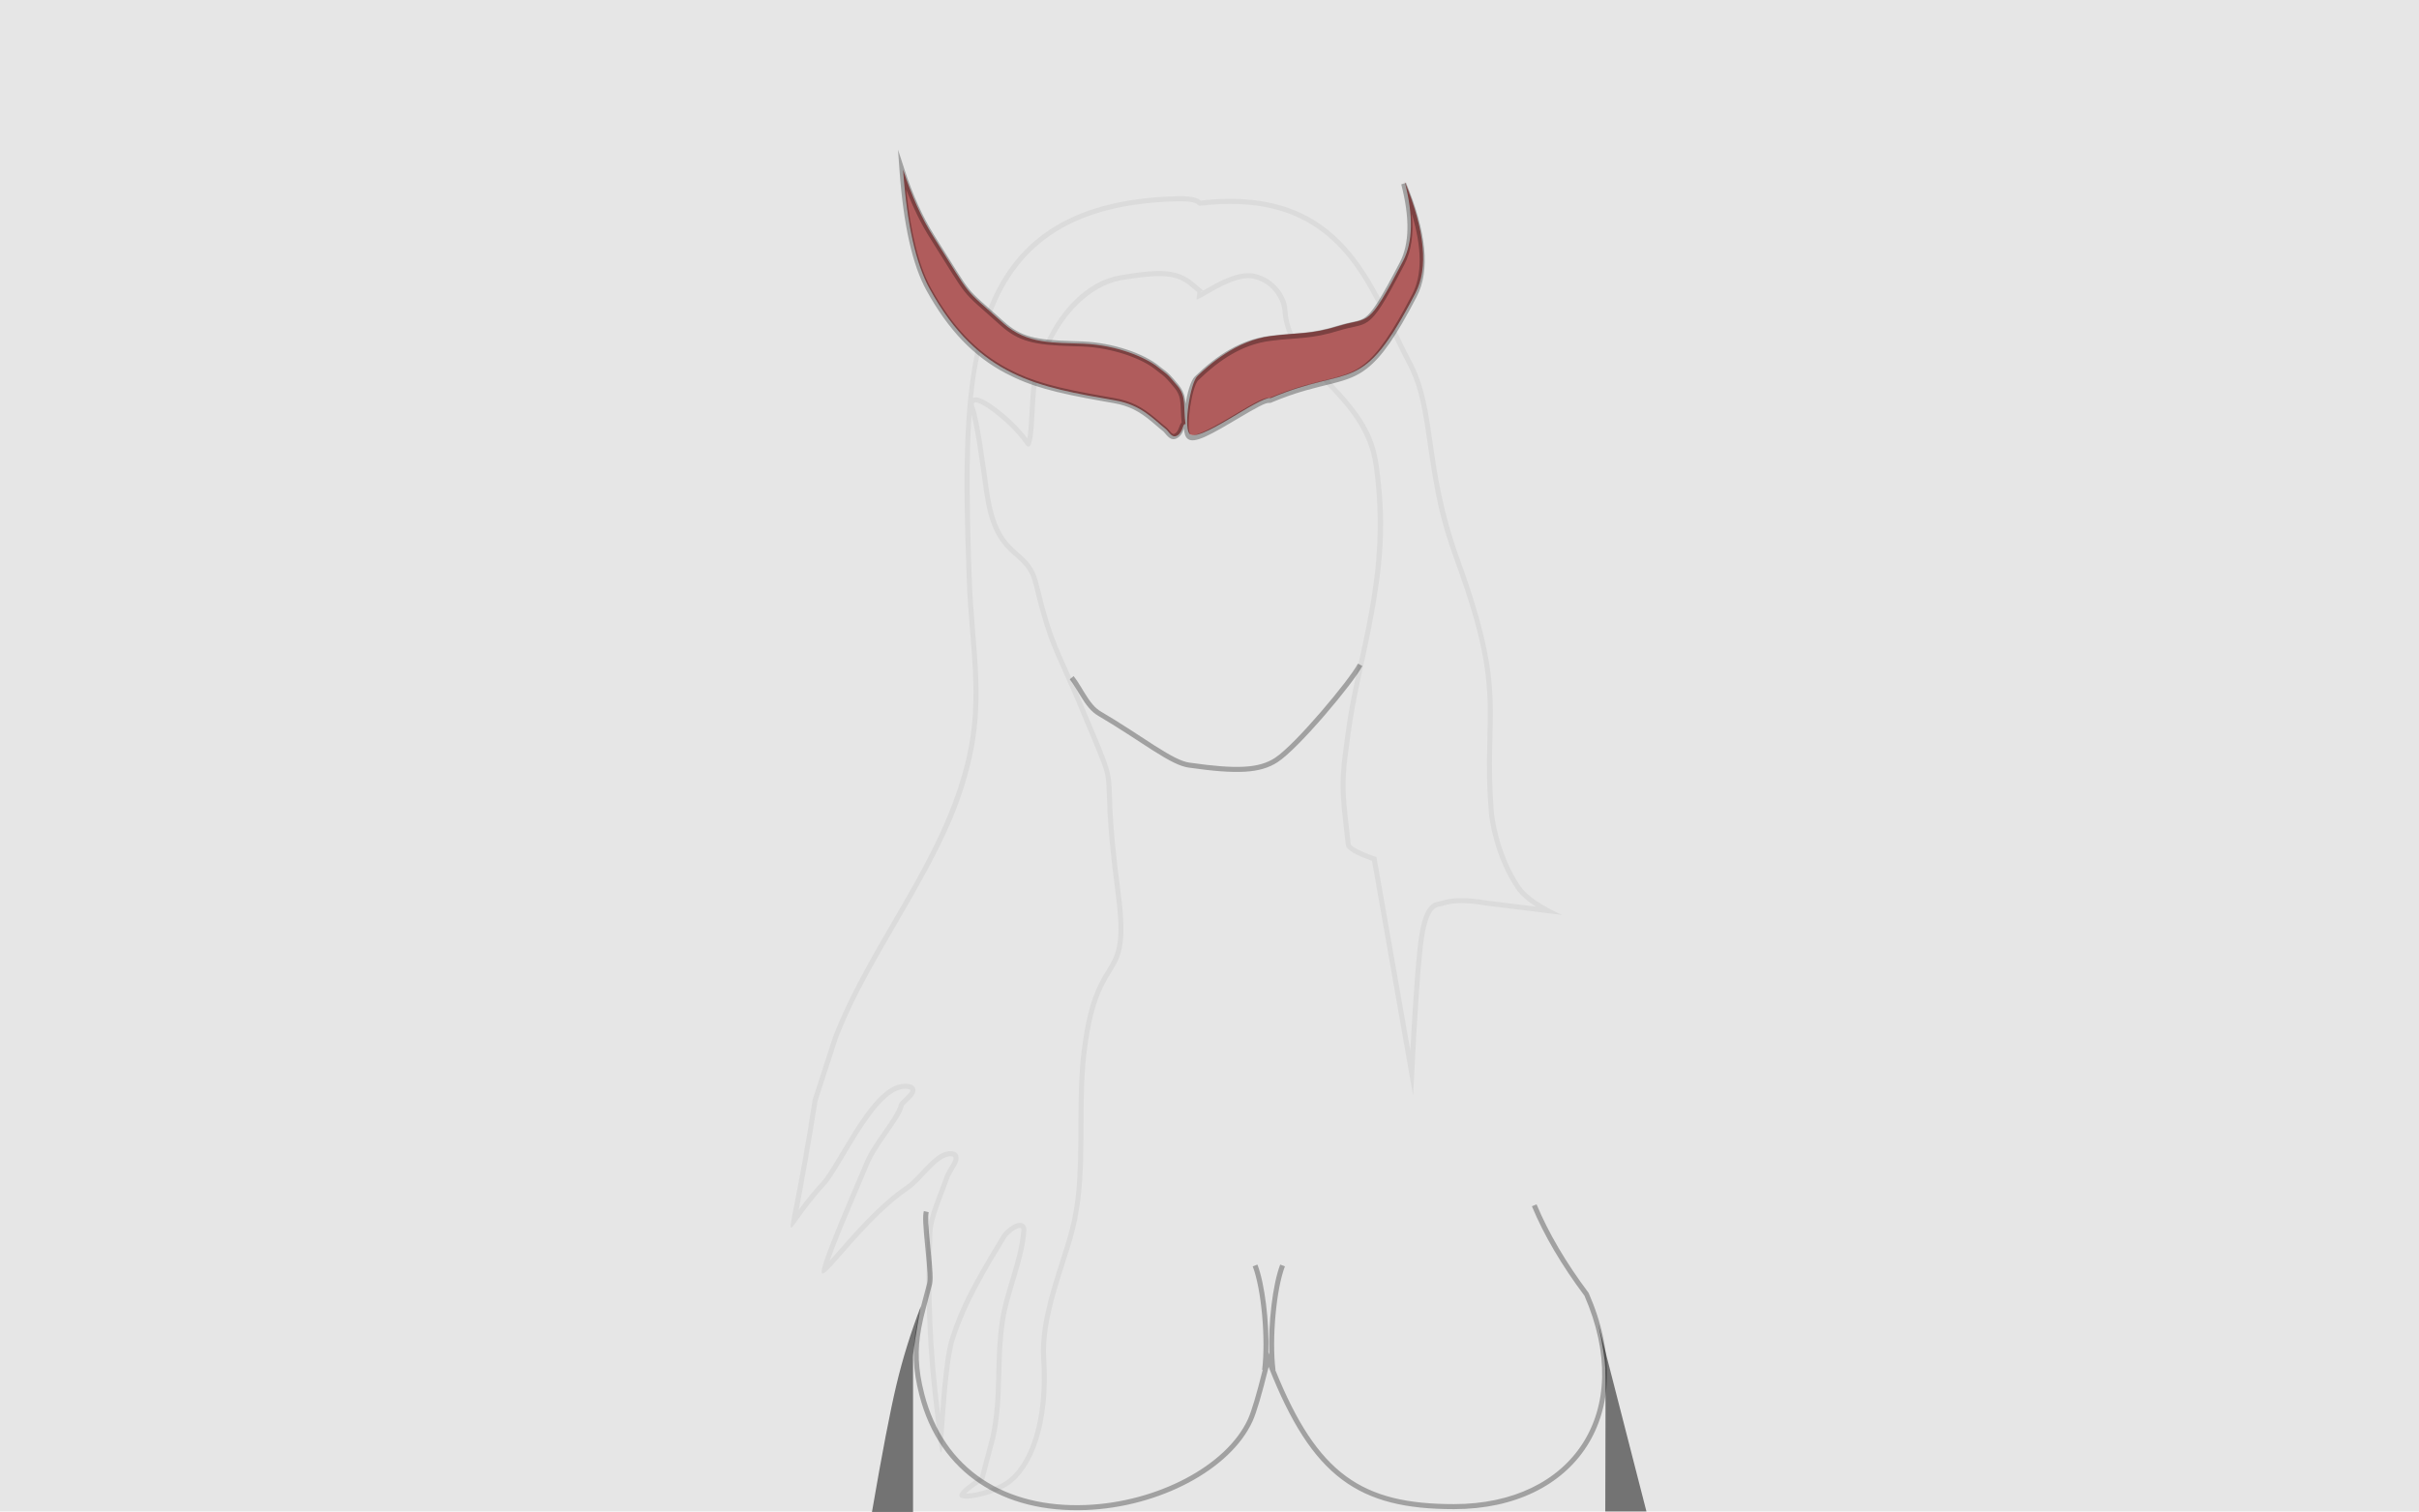
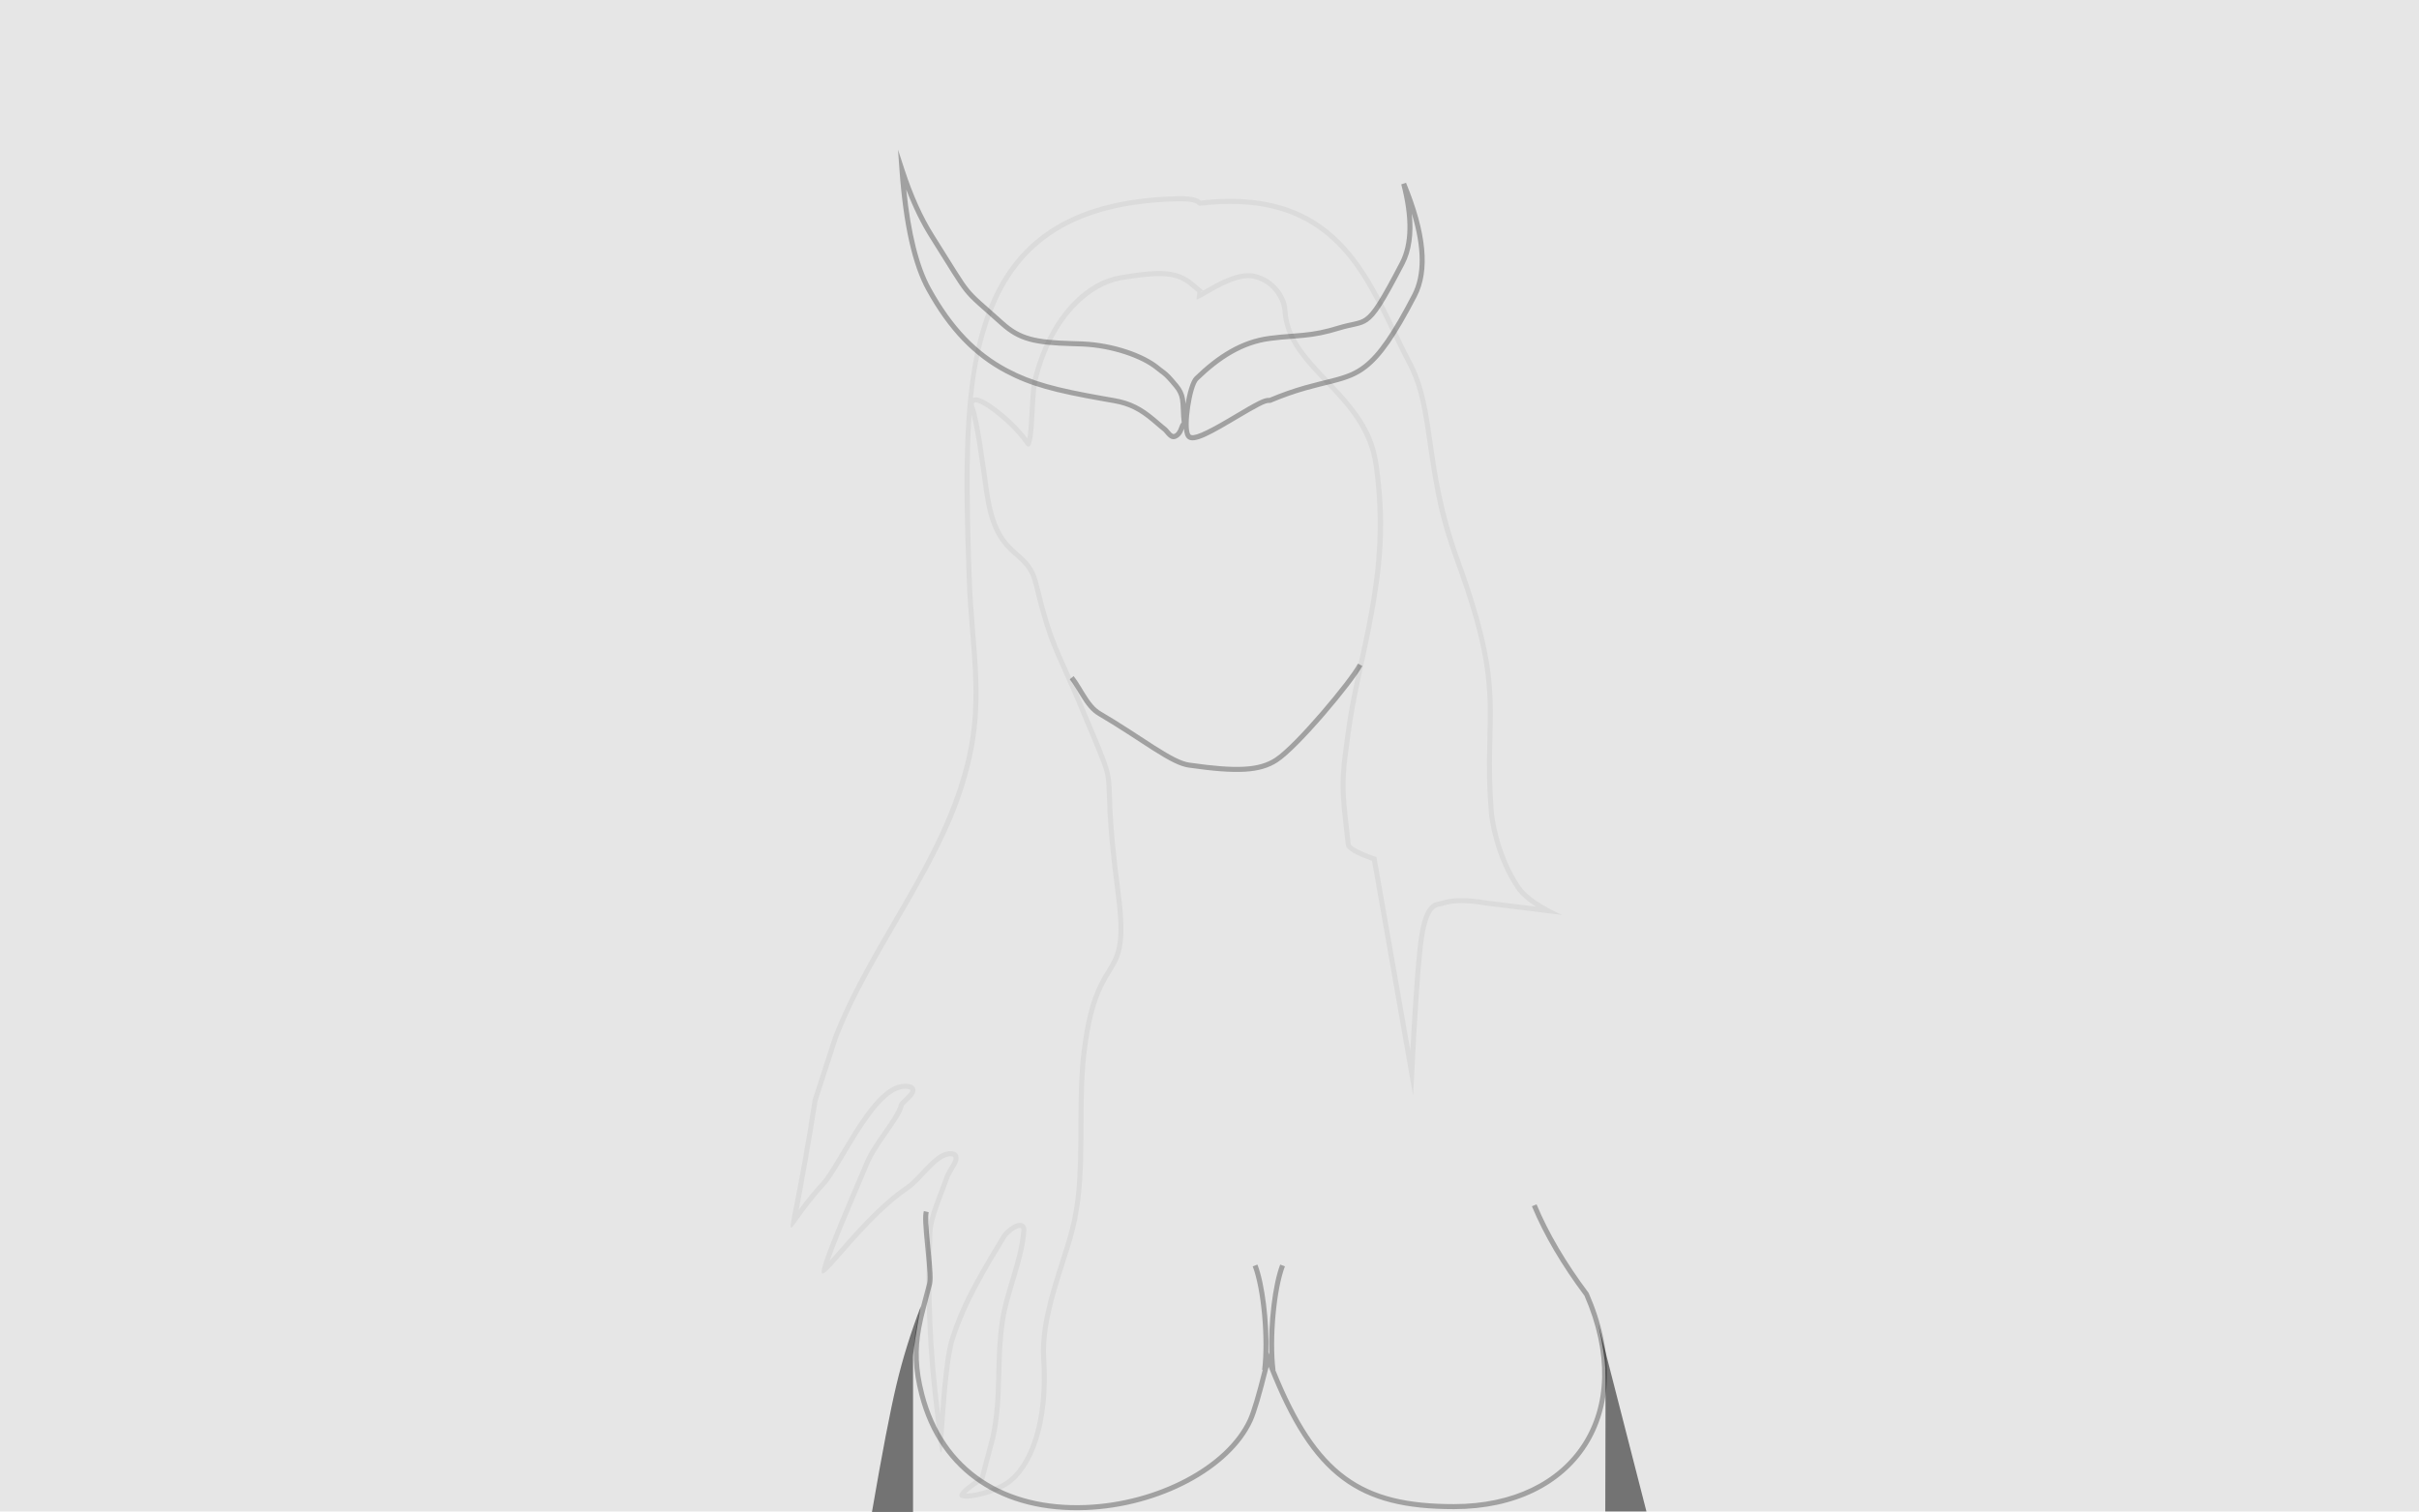
<svg xmlns="http://www.w3.org/2000/svg" width="480px" height="300px" viewBox="0 0 480 300" version="1.1">
  <defs />
  <g id="Avatars" stroke="none" stroke-width="1" fill="none" fill-rule="evenodd">
    <rect id="Frame" fill="#E6E6E6" x="0" y="0" width="480" height="300" />
    <g id="Tiefling" transform="translate(120, 29)">
      <g id="Female" transform="translate(14, 0)">
        <path d="M4.423,270.73 C7.009,242.587 8.919,224.791 10.154,217.343 C11.039,211.999 9.57,206.475 10.177,201.091 C11.403,190.229 18.902,165.438 24.655,161.748 C29.801,158.447 45.664,156.967 51.309,154.619 C56.639,152.401 81.553,149.197 85.446,144.932 C88.517,141.567 87.933,133.413 83.693,120.47 C73.369,110.859 67.786,104.484 66.945,101.344 C65.7,96.699 62.531,69.675 59.739,56.426 C56.946,43.177 67.035,28.554 70.948,24.866 C85.184,11.448 123.276,4.065 136.799,28.429 C141.921,37.656 144.17,59.408 145.957,79.547 C146.976,91.033 143.813,107.251 140.913,110.856 C139.673,112.396 136.799,116.031 135.057,116.031 C133.896,116.031 133.896,117.872 135.057,121.555 L138.447,140.801 C147.362,143.764 155.271,149.731 164.607,150.86 C195.689,154.619 184.844,153.066 203.665,171.216 C214.037,181.217 218.79,214.906 220.604,226.738 C221.619,233.355 224.425,248.019 229.024,270.73 L195.689,270.73 L0.057,270.73 L4.423,270.73 Z" id="body" fill="{skin-color}" />
        <path d="M39.007,271.199 C41.006,259.557 42.627,251.119 43.869,245.886 C45.112,240.653 46.732,235.441 48.731,230.25 C47.694,235.969 47.175,239.344 47.175,240.375 C47.175,241.406 47.175,251.681 47.175,271.199 L39.007,271.199 Z" id="armpit-l" fill="#000000" opacity="0.5" />
        <path d="M183.117,270.995 L192.703,233.641 C191.82,237.92 191.348,240.886 191.285,242.54 C191.222,244.194 191.222,253.679 191.285,270.995 L183.117,270.995 Z" id="armpit-r" fill="#000000" opacity="0.5" transform="translate(187.91, 252.318) scale(-1, 1) translate(-187.91, -252.318) " />
        <path d="M119.045,242.878 C127.423,263.656 136.27,269.53 154.508,269.53 C178.055,269.53 190.448,251.192 180.403,228.177 C175.851,222.089 172.375,216.17 169.976,210.417 L170.899,210.032 C173.271,215.719 176.717,221.583 181.238,227.625 C191.676,251.431 178.786,270.53 154.508,270.53 C135.578,270.53 126.381,264.223 117.736,242.295 C116.37,247.821 115.307,251.413 114.535,253.097 C110.117,262.733 95.986,270.14 81.48,270.706 C65.201,271.342 52.451,263.544 48.426,247.879 C47.119,242.796 47,238.838 47.819,234.395 C48.046,233.164 48.34,231.897 48.766,230.257 C48.936,229.603 49.734,226.625 49.955,225.776 C50.172,224.937 50.068,223.226 49.624,218.777 C49.163,214.158 49.06,212.431 49.315,211.368 L50.287,211.601 C50.073,212.495 50.178,214.263 50.613,218.612 C51.087,223.36 51.187,225.009 50.922,226.027 C50.701,226.882 49.902,229.859 49.734,230.509 C49.314,232.127 49.025,233.373 48.803,234.577 C48.009,238.878 48.124,242.689 49.394,247.63 C53.292,262.798 65.599,270.325 81.441,269.707 C95.603,269.154 109.385,261.93 113.626,252.681 C114.326,251.153 115.307,247.88 116.558,242.886 L116.448,242.872 C117.192,236.679 116.301,226.849 114.575,222.342 L115.509,221.984 C116.986,225.842 117.861,233.33 117.691,239.395 L117.865,239.85 C117.636,233.709 118.518,225.94 120.032,221.984 L120.965,222.342 C119.24,226.849 118.349,236.679 119.093,242.872 L119.045,242.878 Z" id="breast" fill="#000000" fill-rule="nonzero" opacity="0.3" />
        <path d="M78.264,105.821 L79.04,105.191 C79.49,105.745 79.898,106.357 80.48,107.318 C80.579,107.48 80.965,108.123 81.061,108.282 C82.361,110.425 83.248,111.52 84.477,112.241 C86.34,113.333 88.143,114.456 90.283,115.84 C90.771,116.156 94.223,118.411 95.125,118.987 C98.511,121.146 100.474,122.14 102.001,122.359 C111.384,123.707 115.786,123.502 118.971,121.434 C123.042,118.789 133.812,105.89 135.451,102.715 L136.34,103.174 C134.627,106.493 123.746,119.525 119.515,122.272 C116.06,124.516 111.472,124.73 101.858,123.349 C100.139,123.102 98.097,122.068 94.588,119.83 C93.679,119.251 90.224,116.993 89.74,116.68 C87.611,115.303 85.82,114.187 83.971,113.104 C82.555,112.273 81.587,111.078 80.206,108.8 C80.109,108.64 79.722,107.996 79.625,107.837 C79.065,106.912 78.678,106.331 78.264,105.821 Z" id="jaw" fill="#000000" fill-rule="nonzero" opacity="0.3" />
        <path d="M104.261,10.811 C133.141,7.555 138.357,28.113 146.09,42.716 C151.332,52.615 148.886,63.36 155.67,82.048 C165.71,109.704 160.742,111.927 162.456,132.488 C162.47,132.657 163.245,140.337 167.681,146.885 C168.933,148.733 171.691,150.636 175.954,152.594 L161.001,150.751 C157.157,150.088 154.294,150.088 152.411,150.751 C151.428,151.098 149.619,150.231 148.57,157.076 C147.93,161.247 147.207,171.706 146.401,188.453 L138.244,141.853 C134.884,140.687 133.15,139.63 133.041,138.682 C131.647,126.539 131.647,126.539 133.041,116.23 C135.258,99.838 141.609,85.324 138.583,63.455 C136.588,49.037 121.123,44.67 120.466,32.529 C120.402,31.344 119.069,27.331 114.807,26.33 C111.801,25.623 107.38,28.302 105.029,29.669 C104.954,29.79 104.859,29.849 104.74,29.836 C103.882,30.33 103.371,30.587 103.424,30.317 C103.506,29.896 103.554,29.451 103.575,28.986 C100.437,26.342 99.417,24.72 88.337,26.65 C82.855,27.605 75.171,33.391 71.919,46.346 C70.924,50.31 71.675,62.401 69.381,59.063 C66.19,54.421 58.259,48.728 59.339,51.667 C60.419,54.607 61.453,62.812 62.273,68.537 C64.264,82.439 70.147,78.821 72.088,86.883 C75.028,99.102 76.434,100.225 80.447,109.776 C90.011,132.534 84.407,118.015 88.332,147.901 C90.941,167.761 84.217,158.438 81.624,179.711 C80.178,191.576 82.173,203.954 79.178,215.497 C77.432,222.227 73.051,232.344 73.592,240.59 C74.447,253.632 70.956,262.419 66.182,265.739 C62.025,268.631 50.209,270.57 60.416,264.165 L62.555,256.071 C64.254,247.915 63.199,241.536 64.391,233.282 C65.282,227.111 68.199,221.324 68.67,215.103 C68.76,213.92 66.257,215.653 65.65,216.652 C61.763,223.039 57.817,229.566 55.495,236.755 C53.321,243.487 53.349,264.842 52.353,257.825 C50.277,243.207 49.392,230.28 50.033,215.494 C50.166,212.414 52.248,207.911 53.421,204.498 C53.925,203.029 56.077,200.604 54.835,200.492 C52.097,200.247 49.11,205.253 46.343,207.141 C32.165,216.811 20.36,241.95 37.629,201.497 C39.346,197.475 43.576,193.081 44.384,190.168 C44.617,189.332 47.525,187.468 46.367,187.186 C40.292,185.705 33.22,202.511 29.745,206.271 C19.915,216.909 22.12,222.992 27.25,189.27 L31.289,176.818 C38.795,157.521 52.973,142.037 57.769,121.516 C60.634,109.263 58.283,98.816 57.833,86.136 C56.364,44.764 56.028,11.074 99.454,9.952 C101.933,9.888 103.42,10.112 104.261,10.811 Z" id="hair" fill="{hair-color}" />
        <path d="M166.853,147.446 C164.841,144.476 163.405,141.089 162.445,137.557 C162.107,136.313 161.852,135.134 161.669,134.056 C161.554,133.382 161.479,132.81 161.46,132.571 C161.017,127.26 160.979,123.702 161.141,117.401 C161.201,115.029 161.218,114.244 161.225,113.076 C161.28,104.047 159.837,96.456 154.73,82.39 C151.707,74.063 150.816,69.65 149.071,57.543 C148.041,50.394 147.187,46.924 145.207,43.184 C144.538,41.921 143.872,40.589 143.007,38.801 C143.165,39.129 141.196,35.037 140.645,33.918 C136.618,25.734 133.336,20.898 128.619,17.217 C122.634,12.548 114.872,10.621 104.373,11.805 L103.95,11.852 L103.622,11.58 C103.05,11.105 101.81,10.891 99.48,10.952 C79.472,11.469 68.167,18.87 62.744,33.302 C60.889,38.238 59.718,43.4 59.067,49.964 C59.403,49.839 59.824,49.832 60.291,49.972 C61.056,50.202 62.117,50.818 63.347,51.714 C65.727,53.447 68.256,55.859 69.846,57.995 C70.038,56.996 70.139,55.684 70.296,52.725 C70.499,48.907 70.637,47.344 70.949,46.102 C73.893,34.378 80.944,26.923 88.165,25.665 C96.615,24.193 99.72,24.559 102.69,26.931 C102.913,27.11 103.135,27.295 103.446,27.561 C103.526,27.629 103.636,27.723 103.827,27.888 C103.98,28.018 104.1,28.121 104.219,28.221 L104.596,28.538 C104.683,28.713 104.826,28.63 105.047,28.501 C105.267,28.373 105.447,28.269 105.627,28.165 C106.093,27.898 106.515,27.663 106.934,27.438 C108.158,26.782 109.274,26.266 110.345,25.886 C112.126,25.256 113.689,25.04 115.036,25.356 C118.93,26.271 121.317,29.758 121.465,32.475 C121.695,36.733 123.604,39.909 128.16,44.774 C128.635,45.281 130.344,47.077 130.345,47.079 C136.138,53.199 138.735,57.259 139.573,63.318 C141.348,76.142 140.429,84.994 136.828,101.657 C136.105,104.999 136.046,105.276 135.773,106.584 C134.976,110.403 134.433,113.404 134.032,116.364 C133.225,122.335 133.047,123.93 133.003,126.104 C132.95,128.695 133.114,130.546 134.035,138.568 C134.078,138.945 135.617,139.883 138.572,140.908 L139.127,141.101 L145.853,179.525 C146.482,167.866 147.057,160.343 147.581,156.925 C148.063,153.78 148.743,151.898 149.698,150.881 C150.334,150.205 150.858,150.007 151.816,149.859 C154.156,149.076 157.174,149.076 161.124,149.759 L170.758,150.946 C168.95,149.783 167.65,148.621 166.853,147.446 Z M58.832,86.101 C58.933,88.932 59.097,91.328 59.461,95.814 C59.898,101.182 60.03,103.047 60.119,105.764 C60.314,111.662 59.933,116.653 58.743,121.744 C56.426,131.657 52.879,139.032 44.288,153.792 C44.052,154.197 44.052,154.197 43.816,154.603 C37.503,165.447 34.801,170.547 32.24,177.127 L28.227,189.501 C27.052,197.21 25.375,206.364 24.489,211.129 C25.992,209.068 27.276,207.47 29.011,205.592 C29.603,204.952 30.366,203.83 31.488,201.989 C31.767,201.53 34.042,197.712 34.774,196.526 C37.442,192.204 39.562,189.393 41.696,187.702 C43.365,186.381 45.003,185.824 46.604,186.214 C47.756,186.495 47.882,187.535 47.316,188.365 C47.089,188.698 46.849,188.946 46.196,189.572 C45.632,190.112 45.351,190.425 45.348,190.436 C44.925,191.961 44.541,192.566 41.533,196.898 C40.774,197.991 40.247,198.783 39.775,199.561 C39.259,200.412 38.852,201.178 38.549,201.889 C34.768,210.746 32.676,215.771 31.431,219.023 C31.104,219.877 30.837,220.606 30.627,221.217 C30.903,220.913 31.22,220.556 31.593,220.132 C31.776,219.925 31.967,219.707 32.237,219.398 C32.575,219.011 32.759,218.8 32.929,218.607 C33.516,217.937 33.978,217.412 34.449,216.884 C35.692,215.49 36.821,214.269 37.955,213.106 C40.69,210.299 43.261,208.032 45.779,206.315 C46.55,205.789 47.196,205.16 48.774,203.48 C49.16,203.07 49.369,202.849 49.605,202.605 C51.785,200.347 53.237,199.345 54.924,199.496 C56.132,199.605 56.434,200.599 56.068,201.608 C55.905,202.055 55.75,202.333 55.125,203.379 C54.662,204.159 54.465,204.536 54.366,204.823 C54.193,205.328 53.994,205.874 53.739,206.552 C53.589,206.951 53.032,208.413 53.052,208.361 C52.856,208.878 52.7,209.293 52.554,209.693 C51.587,212.331 51.092,214.14 51.032,215.537 C50.505,227.707 50.987,238.883 52.542,251.632 C52.69,249.71 52.837,247.825 52.918,246.918 C53.357,242.023 53.858,238.571 54.543,236.448 C56.514,230.346 58.98,225.688 64.795,216.132 C65.188,215.487 66.072,214.698 66.911,214.2 C67.403,213.907 67.849,213.728 68.271,213.707 C69.123,213.664 69.733,214.302 69.667,215.179 C69.45,218.044 68.888,220.383 67.482,225.045 C66.179,229.359 65.708,231.16 65.381,233.425 C64.943,236.459 64.814,238.7 64.691,243.627 C64.674,244.314 64.666,244.641 64.655,245.034 C64.523,249.771 64.259,252.793 63.522,256.327 L61.282,264.802 L60.947,265.012 C59.288,266.053 58.198,266.893 57.682,267.438 C57.747,267.44 57.817,267.44 57.892,267.439 C60.003,267.395 63.782,266.191 65.611,264.918 C70.475,261.535 73.371,252.519 72.594,240.656 C72.409,237.836 72.758,234.697 73.568,231.097 C74.093,228.76 74.764,226.401 75.757,223.249 C75.977,222.553 76.888,219.706 77.111,218.998 C77.596,217.454 77.94,216.288 78.21,215.246 C79.659,209.661 79.963,205.016 80,194.401 C80.002,193.899 80.002,193.677 80.004,193.398 C80.029,186.993 80.159,183.468 80.631,179.59 C81.35,173.695 82.409,169.721 83.886,166.614 C84.253,165.84 84.634,165.14 85.102,164.355 C85.265,164.082 86,162.885 86.184,162.571 C88.05,159.391 88.432,156.337 87.341,148.032 C86.479,141.471 86.012,136.615 85.79,132.591 C85.712,131.174 85.583,127.038 85.509,126.262 C85.273,123.824 85.344,124.009 79.526,110.164 C78.429,107.555 75.679,101.465 75.455,100.942 C74.901,99.649 74.438,98.477 73.992,97.222 C73.053,94.578 72.164,91.474 71.115,87.117 C70.512,84.611 69.7,83.455 67.706,81.696 C67.698,81.688 67.239,81.285 67.103,81.165 C66.866,80.953 66.667,80.772 66.475,80.591 C63.721,77.994 62.163,74.826 61.283,68.679 C61.18,67.963 60.608,63.874 60.435,62.673 C59.798,58.253 59.276,55.198 58.788,53.299 C58.225,61.478 58.325,71.8 58.832,86.101 Z M104.524,28.807 L104.362,28.9 L104.308,28.931 L104.177,29.146 C104.254,29.019 104.4,28.908 104.582,28.861 L104.584,28.813 L104.524,28.807 Z M146.09,42.716 C151.332,52.615 148.886,63.36 155.67,82.048 C165.71,109.704 160.742,111.927 162.456,132.488 C162.47,132.657 163.245,140.337 167.681,146.885 C168.933,148.733 171.691,150.636 175.954,152.594 L161.001,150.751 C157.157,150.088 154.294,150.088 152.411,150.751 C151.428,151.098 149.619,150.231 148.57,157.076 C147.93,161.247 147.207,171.706 146.401,188.453 L138.244,141.853 C134.884,140.687 133.15,139.63 133.041,138.682 C131.647,126.539 131.647,126.539 133.041,116.23 C135.258,99.838 141.609,85.324 138.583,63.455 C136.588,49.037 121.123,44.67 120.466,32.529 C120.402,31.344 119.069,27.331 114.807,26.33 C111.801,25.623 107.38,28.302 105.029,29.669 C103.882,30.33 103.371,30.587 103.424,30.317 C103.506,29.896 103.554,29.451 103.575,28.986 C100.437,26.342 99.417,24.72 88.337,26.65 C82.855,27.605 75.171,33.391 71.919,46.346 C70.924,50.31 71.675,62.401 69.381,59.063 C66.19,54.421 58.259,48.728 59.339,51.667 C60.419,54.607 61.453,62.812 62.273,68.537 C64.264,82.439 70.147,78.821 72.088,86.883 C75.028,99.102 76.434,100.225 80.447,109.776 C90.011,132.534 84.407,118.015 88.332,147.901 C90.941,167.761 84.217,158.438 81.624,179.711 C80.178,191.576 82.173,203.954 79.178,215.497 C77.432,222.227 73.051,232.344 73.592,240.59 C74.447,253.632 70.956,262.419 66.182,265.739 C62.025,268.631 50.209,270.57 60.416,264.165 L62.555,256.071 C64.254,247.915 63.199,241.536 64.391,233.282 C65.282,227.111 68.199,221.324 68.67,215.103 C68.76,213.92 66.257,215.653 65.65,216.652 C61.763,223.039 57.817,229.566 55.495,236.755 C53.321,243.487 53.349,264.842 52.353,257.825 C50.277,243.207 49.392,230.28 50.033,215.494 C50.166,212.414 52.248,207.911 53.421,204.498 C53.925,203.029 56.077,200.604 54.835,200.492 C52.097,200.247 49.11,205.253 46.343,207.141 C32.165,216.811 20.36,241.95 37.629,201.497 C39.346,197.475 43.576,193.081 44.384,190.168 C44.617,189.332 47.525,187.468 46.367,187.186 C40.292,185.705 33.22,202.511 29.745,206.271 C19.915,216.909 22.12,222.992 27.25,189.27 L31.289,176.818 C38.795,157.521 52.973,142.037 57.769,121.516 C60.634,109.263 58.283,98.816 57.833,86.136 C56.364,44.764 56.028,11.074 99.454,9.952 C101.933,9.888 103.42,10.112 104.261,10.811 C133.141,7.555 138.357,28.113 146.09,42.716 Z" id="hair-outline" fill="#000000" fill-rule="nonzero" opacity="0.05" />
-         <path d="M50.476,28.335 C47.734,23.359 45.974,15.48 45.195,4.698 C46.894,9.895 48.873,14.28 51.132,17.853 C59.355,30.859 56.637,27.572 65.091,35.163 C69.806,39.396 75.274,38.974 81.018,39.223 C87.908,39.522 93.587,42.082 95.894,43.982 C97.364,45.193 97.341,44.814 99.648,47.607 C101.468,49.811 100.746,51.607 101.248,55.21 C100.666,54.919 100.807,56.63 99.684,57.387 C98.561,58.145 97.97,56.665 97.315,56.15 C94.779,54.155 92.512,51.386 87.288,50.469 C72.137,47.808 60.184,45.955 50.476,28.335 Z M146.86,29.19 C136.052,50.002 134.467,43.118 118.151,50.016 C115.715,49.66 103.475,59.407 101.944,56.987 C100.892,55.324 102.218,46.99 103.596,45.655 C105.759,43.56 111.221,38.589 118.16,37.696 C123.946,36.951 125.935,37.454 131.911,35.623 C137.824,33.81 137.257,36.5 144.409,22.812 C146.373,19.053 146.477,13.782 144.72,7 C148.751,16.779 149.465,24.175 146.86,29.19 Z" id="horns" fill="#B05C5C" />
+         <path d="M50.476,28.335 C47.734,23.359 45.974,15.48 45.195,4.698 C46.894,9.895 48.873,14.28 51.132,17.853 C59.355,30.859 56.637,27.572 65.091,35.163 C69.806,39.396 75.274,38.974 81.018,39.223 C87.908,39.522 93.587,42.082 95.894,43.982 C97.364,45.193 97.341,44.814 99.648,47.607 C101.468,49.811 100.746,51.607 101.248,55.21 C100.666,54.919 100.807,56.63 99.684,57.387 C98.561,58.145 97.97,56.665 97.315,56.15 C94.779,54.155 92.512,51.386 87.288,50.469 C72.137,47.808 60.184,45.955 50.476,28.335 Z M146.86,29.19 C136.052,50.002 134.467,43.118 118.151,50.016 C115.715,49.66 103.475,59.407 101.944,56.987 C100.892,55.324 102.218,46.99 103.596,45.655 C105.759,43.56 111.221,38.589 118.16,37.696 C123.946,36.951 125.935,37.454 131.911,35.623 C137.824,33.81 137.257,36.5 144.409,22.812 C146.373,19.053 146.477,13.782 144.72,7 C148.751,16.779 149.465,24.175 146.86,29.19 Z" id="horns" fill="{skin-color}" />
        <path d="M50.704,28.141 C55.011,35.959 59.906,40.957 65.978,44.165 C70.818,46.722 75.496,47.965 84.972,49.638 C85.294,49.695 85.625,49.753 86.062,49.83 C86.611,49.926 86.611,49.926 87.165,50.023 C90.417,50.594 92.6,51.764 95.171,53.915 C95.471,54.165 96.549,55.093 96.795,55.299 C97.019,55.487 97.22,55.651 97.415,55.804 C97.501,55.872 97.586,55.952 97.675,56.045 C97.74,56.114 97.806,56.189 97.885,56.282 C97.929,56.335 97.984,56.402 98.08,56.518 C98.617,57.162 98.826,57.268 99.194,57.02 C99.437,56.856 99.622,56.617 99.782,56.285 C99.88,56.083 100.142,55.376 100.131,55.402 C100.226,55.171 100.341,54.983 100.482,54.861 C100.392,54.114 100.355,53.473 100.307,52.261 C100.24,50.546 100.142,49.87 99.758,49.061 C99.584,48.696 99.354,48.338 99.052,47.972 C97.799,46.455 97.23,45.857 96.643,45.397 C96.597,45.362 96.571,45.342 96.498,45.286 C96.425,45.231 96.105,44.994 96.012,44.924 C95.793,44.759 95.591,44.6 95.366,44.415 C92.571,42.113 86.711,40.027 80.787,39.77 C80.189,39.744 79.73,39.729 78.635,39.697 C71.242,39.482 68.111,38.782 64.547,35.582 C63.36,34.516 60.399,31.906 59.954,31.503 C58.796,30.454 58.107,29.749 57.425,28.899 C56.754,28.062 56.097,27.094 54.96,25.291 C54.82,25.068 51.831,20.273 50.499,18.167 C48.777,15.443 47.218,12.256 45.821,8.607 C46.711,17.341 48.342,23.856 50.704,28.141 Z M100.683,56.72 C100.452,57.198 100.16,57.574 99.753,57.849 C98.806,58.488 98.14,58.153 97.312,57.158 C96.961,56.736 97.036,56.825 96.949,56.733 C96.891,56.672 96.841,56.625 96.796,56.59 C96.593,56.43 96.384,56.259 96.153,56.066 C95.9,55.854 94.822,54.927 94.53,54.682 C92.082,52.635 90.048,51.545 86.992,51.008 C86.439,50.911 86.439,50.911 85.889,50.815 C85.452,50.738 85.12,50.68 84.798,50.623 C75.224,48.932 70.47,47.669 65.511,45.049 C59.26,41.747 54.227,36.607 49.828,28.623 C47.044,23.572 45.27,15.629 44.486,4.781 L44.192,0.712 L45.46,4.589 C47.147,9.75 49.11,14.097 51.344,17.632 C52.678,19.743 55.668,24.538 55.806,24.758 C56.924,26.531 57.564,27.473 58.205,28.273 C58.849,29.076 59.504,29.745 60.626,30.761 C61.064,31.159 64.023,33.767 65.215,34.838 C68.547,37.83 71.495,38.489 78.665,38.697 C79.763,38.729 80.226,38.744 80.83,38.77 C86.964,39.037 93.032,41.197 96.002,43.643 C96.215,43.819 96.406,43.969 96.614,44.125 C96.702,44.192 97.024,44.43 97.101,44.488 C97.18,44.548 97.209,44.571 97.259,44.61 C97.915,45.124 98.528,45.767 99.823,47.336 C100.177,47.764 100.452,48.191 100.661,48.633 C101.122,49.603 101.235,50.376 101.307,52.222 C101.362,53.644 101.402,54.251 101.533,55.188 L101.664,56.128 L101.044,55.819 C100.988,55.97 100.783,56.512 100.683,56.72 Z M117.889,49.971 C120.316,48.95 122.554,48.172 124.848,47.515 C125.748,47.257 126.623,47.026 127.667,46.766 C127.968,46.691 129.653,46.279 130.105,46.165 C133.218,45.378 134.873,44.705 136.616,43.352 C139.415,41.179 142.201,37.182 146.229,29.426 C148.223,25.587 148.203,20.246 146.139,13.405 C146.544,17.478 146.056,20.847 144.664,23.51 C140.635,31.222 139.075,33.688 137.406,34.847 C136.712,35.328 136.061,35.564 134.896,35.823 C134.868,35.83 133.869,36.045 133.541,36.121 C132.964,36.255 132.433,36.395 131.87,36.567 C129.089,37.42 127.077,37.814 124.681,38.045 C124.199,38.092 123.729,38.131 123.003,38.186 C120.433,38.381 119.655,38.45 118.037,38.658 C112.629,39.354 108.085,42.288 103.756,46.481 C102.506,47.692 101.284,55.77 102.18,57.187 C102.593,57.84 105.073,56.794 109.738,54.033 C109.899,53.938 110.068,53.838 110.255,53.727 C115.546,50.58 116.829,49.887 117.889,49.971 Z M147.116,29.887 C143.027,37.761 140.172,41.857 137.229,44.142 C135.354,45.597 133.585,46.316 130.35,47.134 C129.894,47.25 128.206,47.662 127.909,47.736 C126.875,47.994 126.011,48.222 125.124,48.476 C122.829,49.134 120.593,49.913 118.158,50.943 L117.891,50.977 C117.172,50.872 115.726,51.637 110.766,54.586 C110.578,54.698 110.409,54.798 110.247,54.894 C104.624,58.221 102.277,59.211 101.334,57.721 C100.178,55.893 101.48,47.294 103.061,45.763 C107.532,41.432 112.232,38.397 117.909,37.667 C119.55,37.455 120.34,37.385 122.928,37.189 C123.647,37.134 124.111,37.096 124.585,37.05 C126.915,36.825 128.861,36.444 131.577,35.611 C132.163,35.432 132.717,35.285 133.315,35.147 C133.653,35.069 134.657,34.852 134.679,34.847 C135.728,34.614 136.271,34.417 136.835,34.025 C138.309,33.002 139.845,30.575 143.778,23.047 C145.675,19.415 145.777,14.265 144.049,7.592 L144.995,7.276 C149.077,17.177 149.803,24.713 147.116,29.887 Z" id="horns-outline" fill="#000000" fill-rule="nonzero" opacity="0.3" />
      </g>
    </g>
  </g>
</svg>
